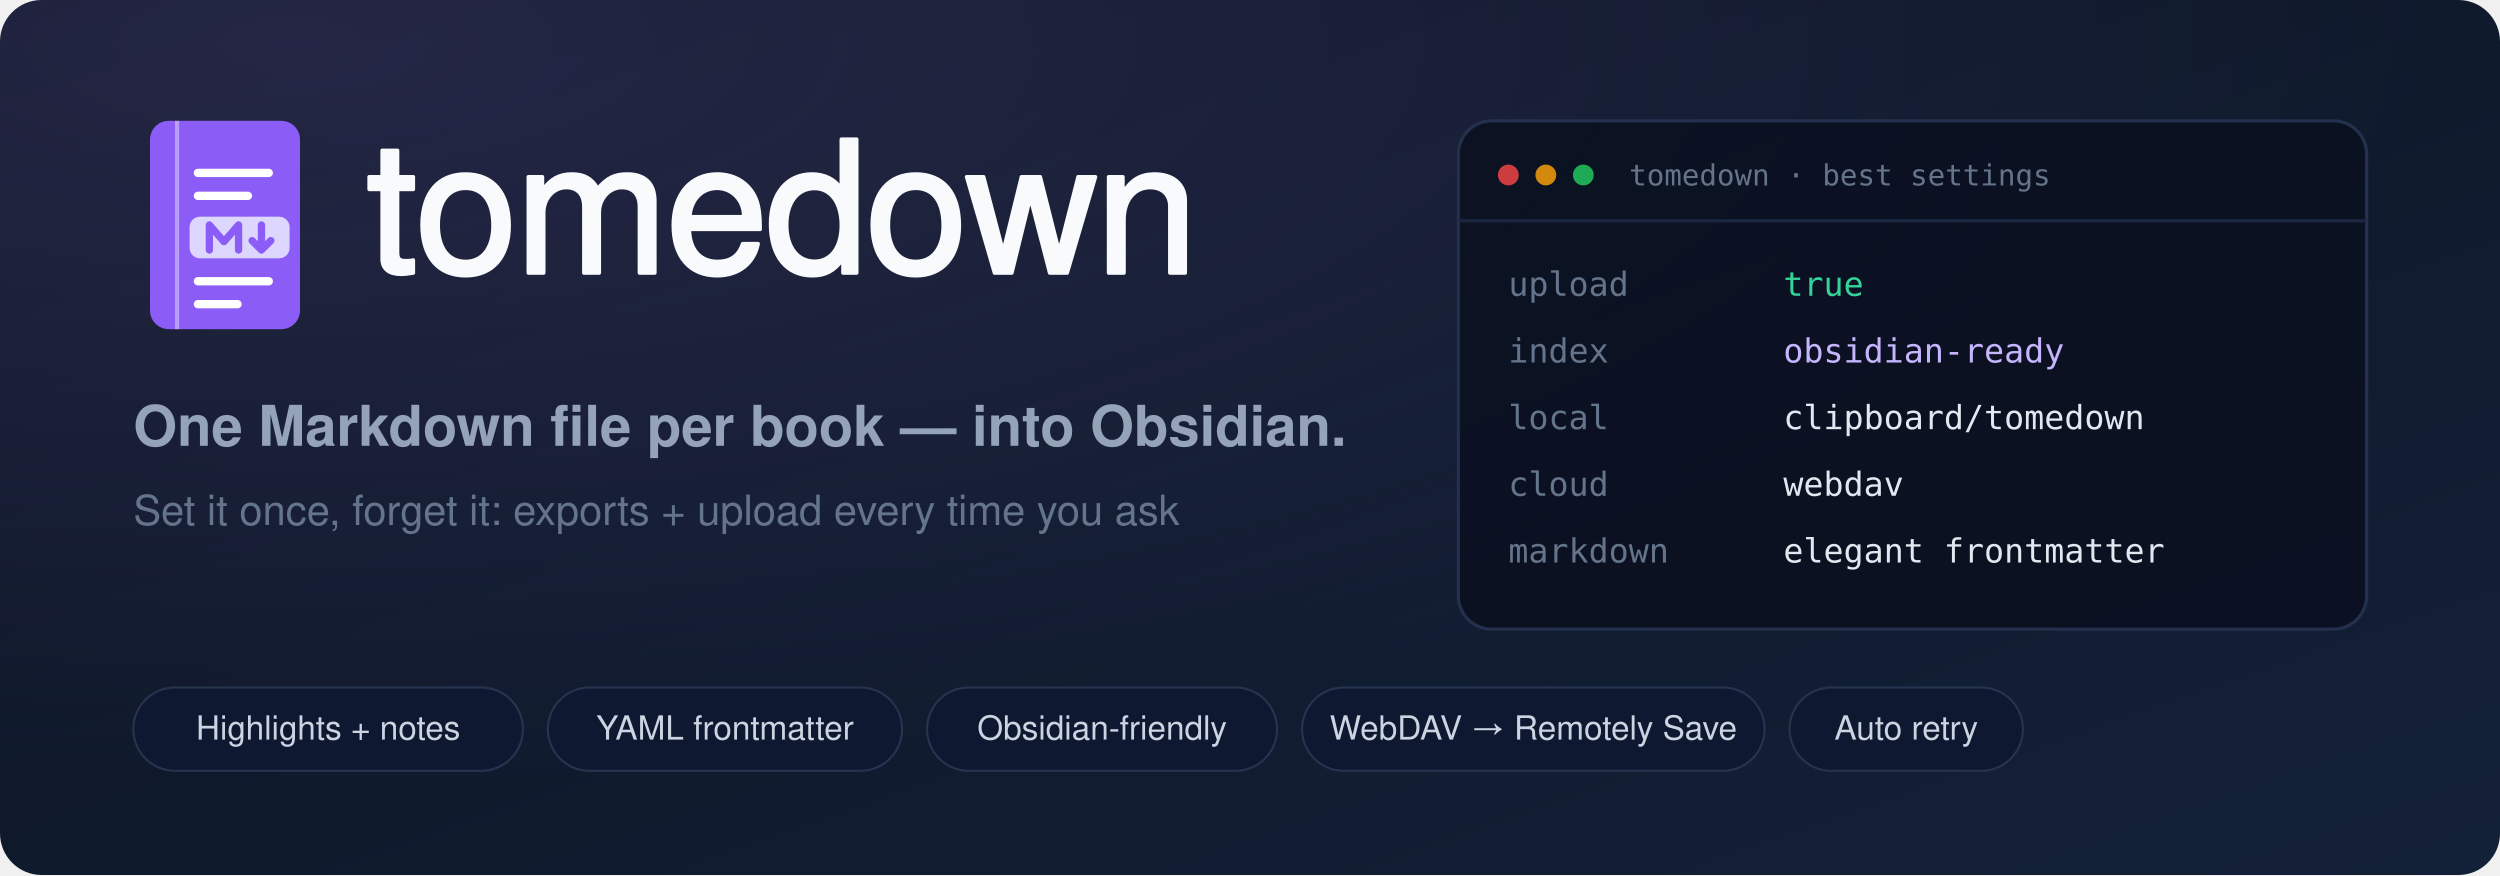
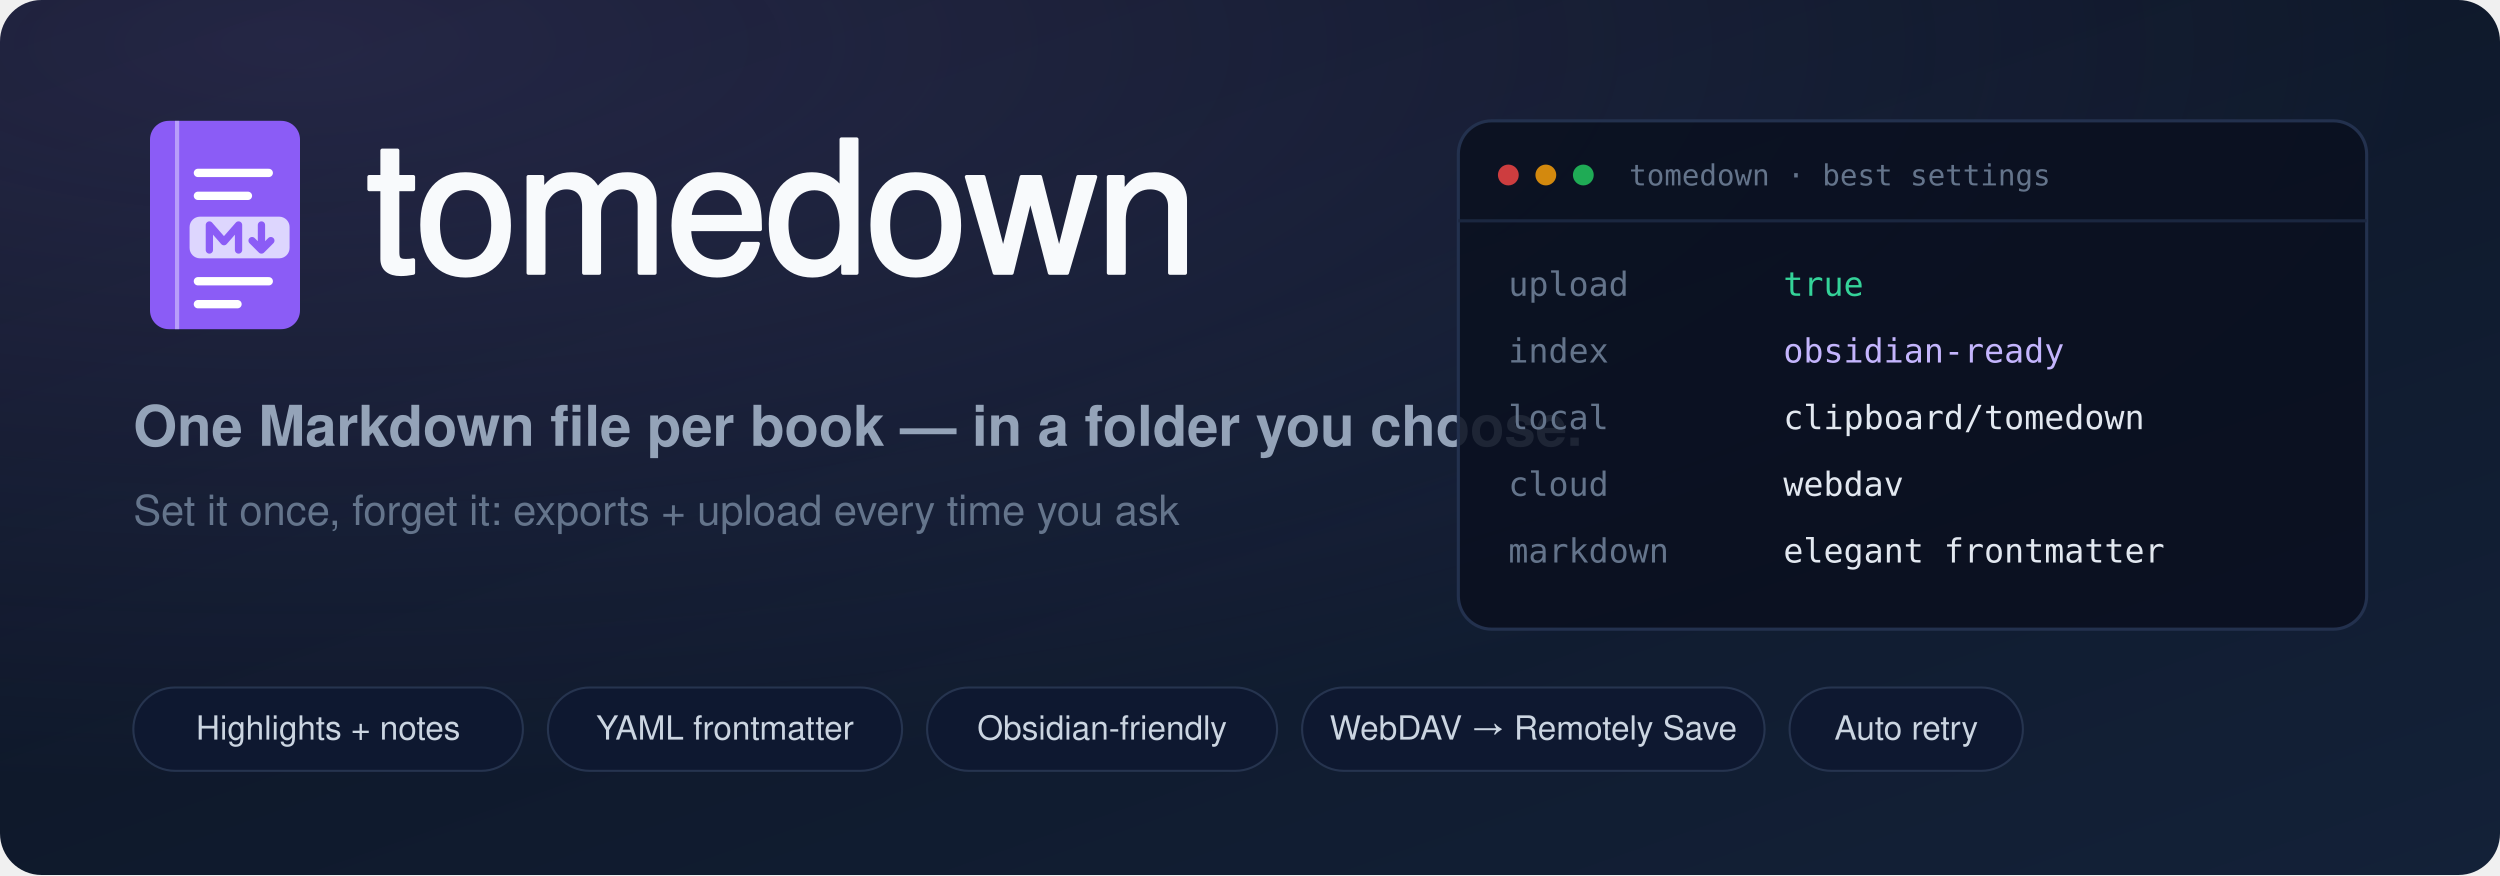
- <svg xmlns="http://www.w3.org/2000/svg" width="1200" height="420" viewBox="0 0 1200 420" role="img" aria-label="tomedown — one Markdown file per book, straight into Obsidian">
+ <svg xmlns="http://www.w3.org/2000/svg" width="1200" height="420" viewBox="0 0 1200 420" role="img" aria-label="tomedown — one Markdown file per book, in a folder you choose">
  <defs>
    <linearGradient id="bg" x1="0" y1="0" x2="1" y2="1">
      <stop offset="0" stop-color="#0b1220" />
      <stop offset="1" stop-color="#132138" />
    </linearGradient>
    <radialGradient id="glow" cx="0.12" cy="0.05" r="0.85">
      <stop offset="0" stop-color="#a78bfa" stop-opacity="0.16" />
      <stop offset="1" stop-color="#a78bfa" stop-opacity="0" />
    </radialGradient>
  </defs>
  <rect width="1200" height="420" rx="20" fill="url(#bg)" />
  <rect width="1200" height="420" rx="20" fill="url(#glow)" />
  <g transform="translate(64 50) scale(.5) translate(-40 -12)">
    <rect x="56" y="28" width="144" height="200" rx="18" fill="#8B5CF6" />
    <path d="M82 28V228" stroke="#DDD6FE" stroke-width="4" opacity=".55" />
    <path d="M102 78H170M102 100H150M102 182H170M102 204H140" stroke="#fff" stroke-width="8" stroke-linecap="round" />
    <rect x="94" y="120" width="96" height="40" rx="10" fill="#DDD6FE" />
    <path d="M113 152V128L127 144L141 128V152" fill="none" stroke="#8B5CF6" stroke-width="7" stroke-linecap="round" stroke-linejoin="round" />
    <path d="M163 128V151M154 143L163 152L172 143" fill="none" stroke="#8B5CF6" stroke-width="7" stroke-linecap="round" stroke-linejoin="round" />
  </g>
  <path d="M198.352 131.0V124.84C197.384 125.104 196.24 125.192 194.832 125.192C191.664 125.192 190.784 124.312 190.784 121.056V90.872H198.352V84.888H190.784V72.216H183.48V84.888H177.232V90.872H183.48V124.312C183.48 128.976 186.648 131.616 192.368 131.616C194.128 131.616 195.888 131.44 198.352 131.0ZM244.344 108.296C244.344 92.368 236.688 83.568 223.4 83.568C210.464 83.568 202.632 92.456 202.632 107.944C202.632 123.432 210.376 132.32 223.488 132.32C236.424 132.32 244.344 123.432 244.344 108.296ZM236.688 108.208C236.688 119.032 231.584 125.544 223.488 125.544C215.304 125.544 210.288 119.12 210.288 107.944C210.288 96.856 215.304 90.344 223.488 90.344C231.76 90.344 236.688 96.768 236.688 108.208ZM314.272 131.0V96.416C314.272 88.144 309.696 83.568 301.072 83.568C294.912 83.568 291.216 85.416 286.904 90.608C284.176 85.68 280.48 83.568 274.496 83.568C268.336 83.568 264.288 85.856 260.328 91.4V84.888H253.64V131.0H260.944V102.048C260.944 95.36 265.784 89.992 271.768 89.992C277.224 89.992 280.304 93.336 280.304 99.232V131.0H287.608V102.048C287.608 95.36 292.536 89.992 298.52 89.992C303.888 89.992 306.968 93.424 306.968 99.232V131.0ZM364.84 110.056C364.84 103.368 364.312 99.144 362.992 95.712C360.0 88.144 352.96 83.568 344.336 83.568C331.488 83.568 323.216 93.072 323.216 108.208C323.216 123.344 331.224 132.32 344.16 132.32C354.72 132.32 362.024 126.336 363.872 117.008H356.48C354.456 123.08 350.32 125.544 344.424 125.544C336.768 125.544 331.048 120.616 330.872 110.056ZM357.008 103.544C357.008 103.544 357.008 103.896 356.92 104.072H331.048C331.664 95.888 336.856 90.344 344.248 90.344C351.464 90.344 357.008 96.328 357.008 103.544ZM411.184 131.0V66.848H403.88V90.696C400.8 86.032 395.872 83.568 389.712 83.568C377.744 83.568 369.912 92.808 369.912 107.504C369.912 123.08 377.568 132.32 389.976 132.32C396.312 132.32 400.712 129.944 404.672 124.224V131.0ZM403.88 108.12C403.88 118.768 398.776 125.456 391.032 125.456C382.936 125.456 377.568 118.68 377.568 107.944C377.568 97.208 382.936 90.432 390.944 90.432C398.864 90.432 403.88 97.472 403.88 108.12ZM460.432 108.296C460.432 92.368 452.776 83.568 439.488 83.568C426.552 83.568 418.72 92.456 418.72 107.944C418.72 123.432 426.464 132.32 439.576 132.32C452.512 132.32 460.432 123.432 460.432 108.296ZM452.776 108.208C452.776 119.032 447.672 125.544 439.576 125.544C431.392 125.544 426.376 119.12 426.376 107.944C426.376 96.856 431.392 90.344 439.576 90.344C447.848 90.344 452.776 96.768 452.776 108.208ZM525.784 84.888H517.512L508.36 120.792L499.296 84.888H490.32L481.52 120.792L472.104 84.888H464.008L477.384 131.0H485.656L494.544 94.832L503.872 131.0H512.232ZM568.872 131.0V96.152C568.872 88.496 563.152 83.568 554.264 83.568C547.4 83.568 543.0 86.208 538.952 92.632V84.888H532.176V131.0H539.48V105.568C539.48 96.152 544.584 89.992 552.064 89.992C557.872 89.992 561.568 93.512 561.568 99.056V131.0Z" fill="#f8fafc" stroke="#f8fafc" stroke-width="1.8" stroke-linejoin="round" />
-   <text x="64" y="214" font-family="'Helvetica Neue', Helvetica, 'Proxima Nova', Arial, sans-serif" font-size="27" font-weight="600" fill="#94a3b8" textLength="590" lengthAdjust="spacingAndGlyphs">One Markdown file per book — into Obsidian.</text>
+   <text x="64" y="214" font-family="'Helvetica Neue', Helvetica, 'Proxima Nova', Arial, sans-serif" font-size="27" font-weight="600" fill="#94a3b8" textLength="630" lengthAdjust="spacingAndGlyphs">One Markdown file per book — in a folder you choose.</text>
  <text x="64" y="252" font-family="'Helvetica Neue', Helvetica, 'Proxima Nova', Arial, sans-serif" font-size="20" fill="#64748b">Set it once, forget it: exports + upload every time you ask</text>
  <rect x="700" y="58" width="436" height="244" rx="16" fill="#0a101f" fill-opacity="0.85" stroke="#23314e" stroke-width="1.5" />
  <circle cx="724" cy="84" r="5" fill="#ef4444" fill-opacity="0.85" />
  <circle cx="742" cy="84" r="5" fill="#f59e0b" fill-opacity="0.85" />
  <circle cx="760" cy="84" r="5" fill="#22c55e" fill-opacity="0.85" />
  <text x="782" y="89" font-family="'iA Writer Mono S', 'JetBrains Mono', Menlo, Consolas, monospace" font-size="14" fill="#64748b">tomedown · best settings</text>
  <line x1="700" y1="106" x2="1136" y2="106" stroke="#1b2740" stroke-width="1.5" />
  <g font-family="'iA Writer Mono S', 'JetBrains Mono', Menlo, Consolas, monospace" font-size="16">
    <text x="724" y="142" fill="#64748b">upload</text>
    <text x="856" y="142" fill="#34d399">true</text>
    <text x="724" y="174" fill="#64748b">index</text>
    <text x="856" y="174" fill="#c4b5fd">obsidian-ready</text>
    <text x="724" y="206" fill="#64748b">local</text>
    <text x="856" y="206" fill="#e2e8f0">clipboard/tomedown</text>
    <text x="724" y="238" fill="#64748b">cloud</text>
    <text x="856" y="238" fill="#e2e8f0">webdav</text>
    <text x="724" y="270" fill="#64748b">markdown</text>
    <text x="856" y="270" fill="#e2e8f0">elegant frontmatter</text>
  </g>
  <g font-family="'Helvetica Neue', Helvetica, 'Proxima Nova', Arial, sans-serif" font-size="16" fill="#cbd5e1">
    <rect x="64" y="330" width="187" height="40" rx="20" fill="#0e1830" stroke="#26344f" />
    <text x="157.5" y="355" text-anchor="middle" textLength="155" lengthAdjust="spacingAndGlyphs">Highlights + notes</text>
    <rect x="263" y="330" width="170" height="40" rx="20" fill="#0e1830" stroke="#26344f" />
    <text x="348.0" y="355" text-anchor="middle" textLength="138" lengthAdjust="spacingAndGlyphs">YAML frontmatter</text>
    <rect x="445" y="330" width="168" height="40" rx="20" fill="#0e1830" stroke="#26344f" />
    <text x="529.0" y="355" text-anchor="middle" textLength="136" lengthAdjust="spacingAndGlyphs">Obsidian-friendly</text>
    <rect x="625" y="330" width="222" height="40" rx="20" fill="#0e1830" stroke="#26344f" />
    <text x="736.0" y="355" text-anchor="middle" textLength="190" lengthAdjust="spacingAndGlyphs">WebDAV → Remotely Save</text>
    <rect x="859" y="330" width="112" height="40" rx="20" fill="#0e1830" stroke="#26344f" />
    <text x="915.0" y="355" text-anchor="middle" textLength="80" lengthAdjust="spacingAndGlyphs">Auto retry</text>
  </g>
</svg>
